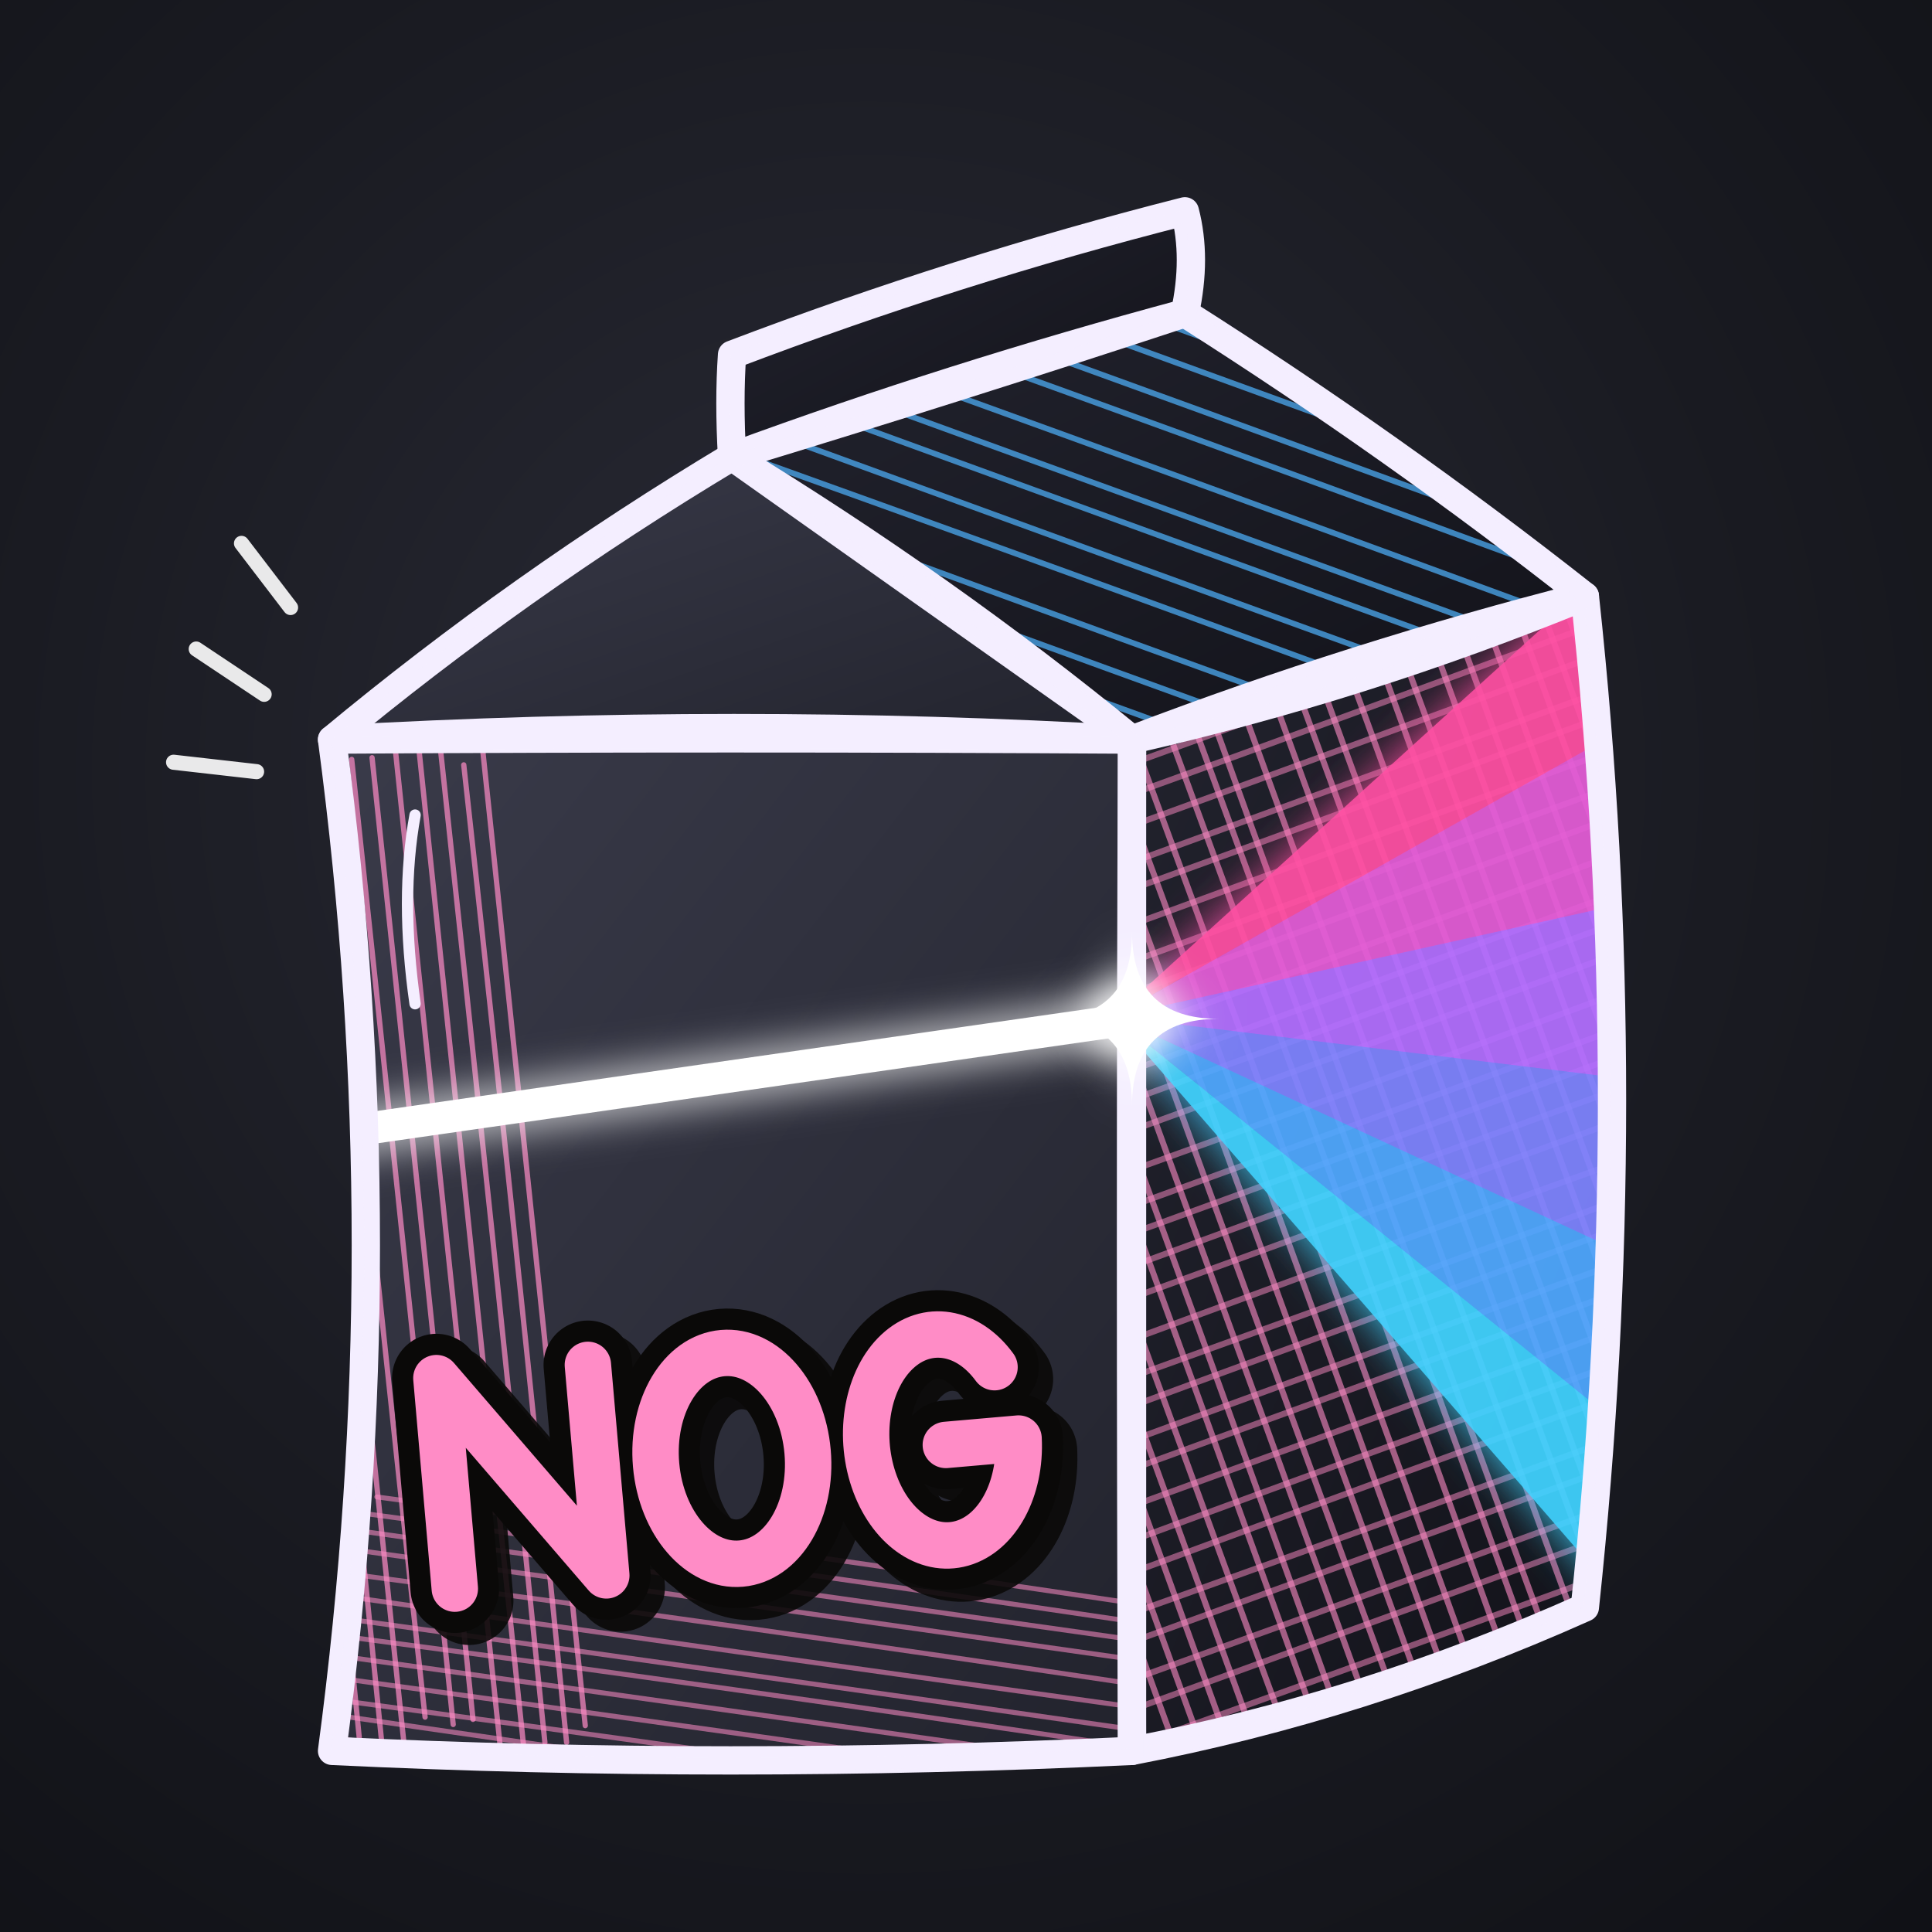
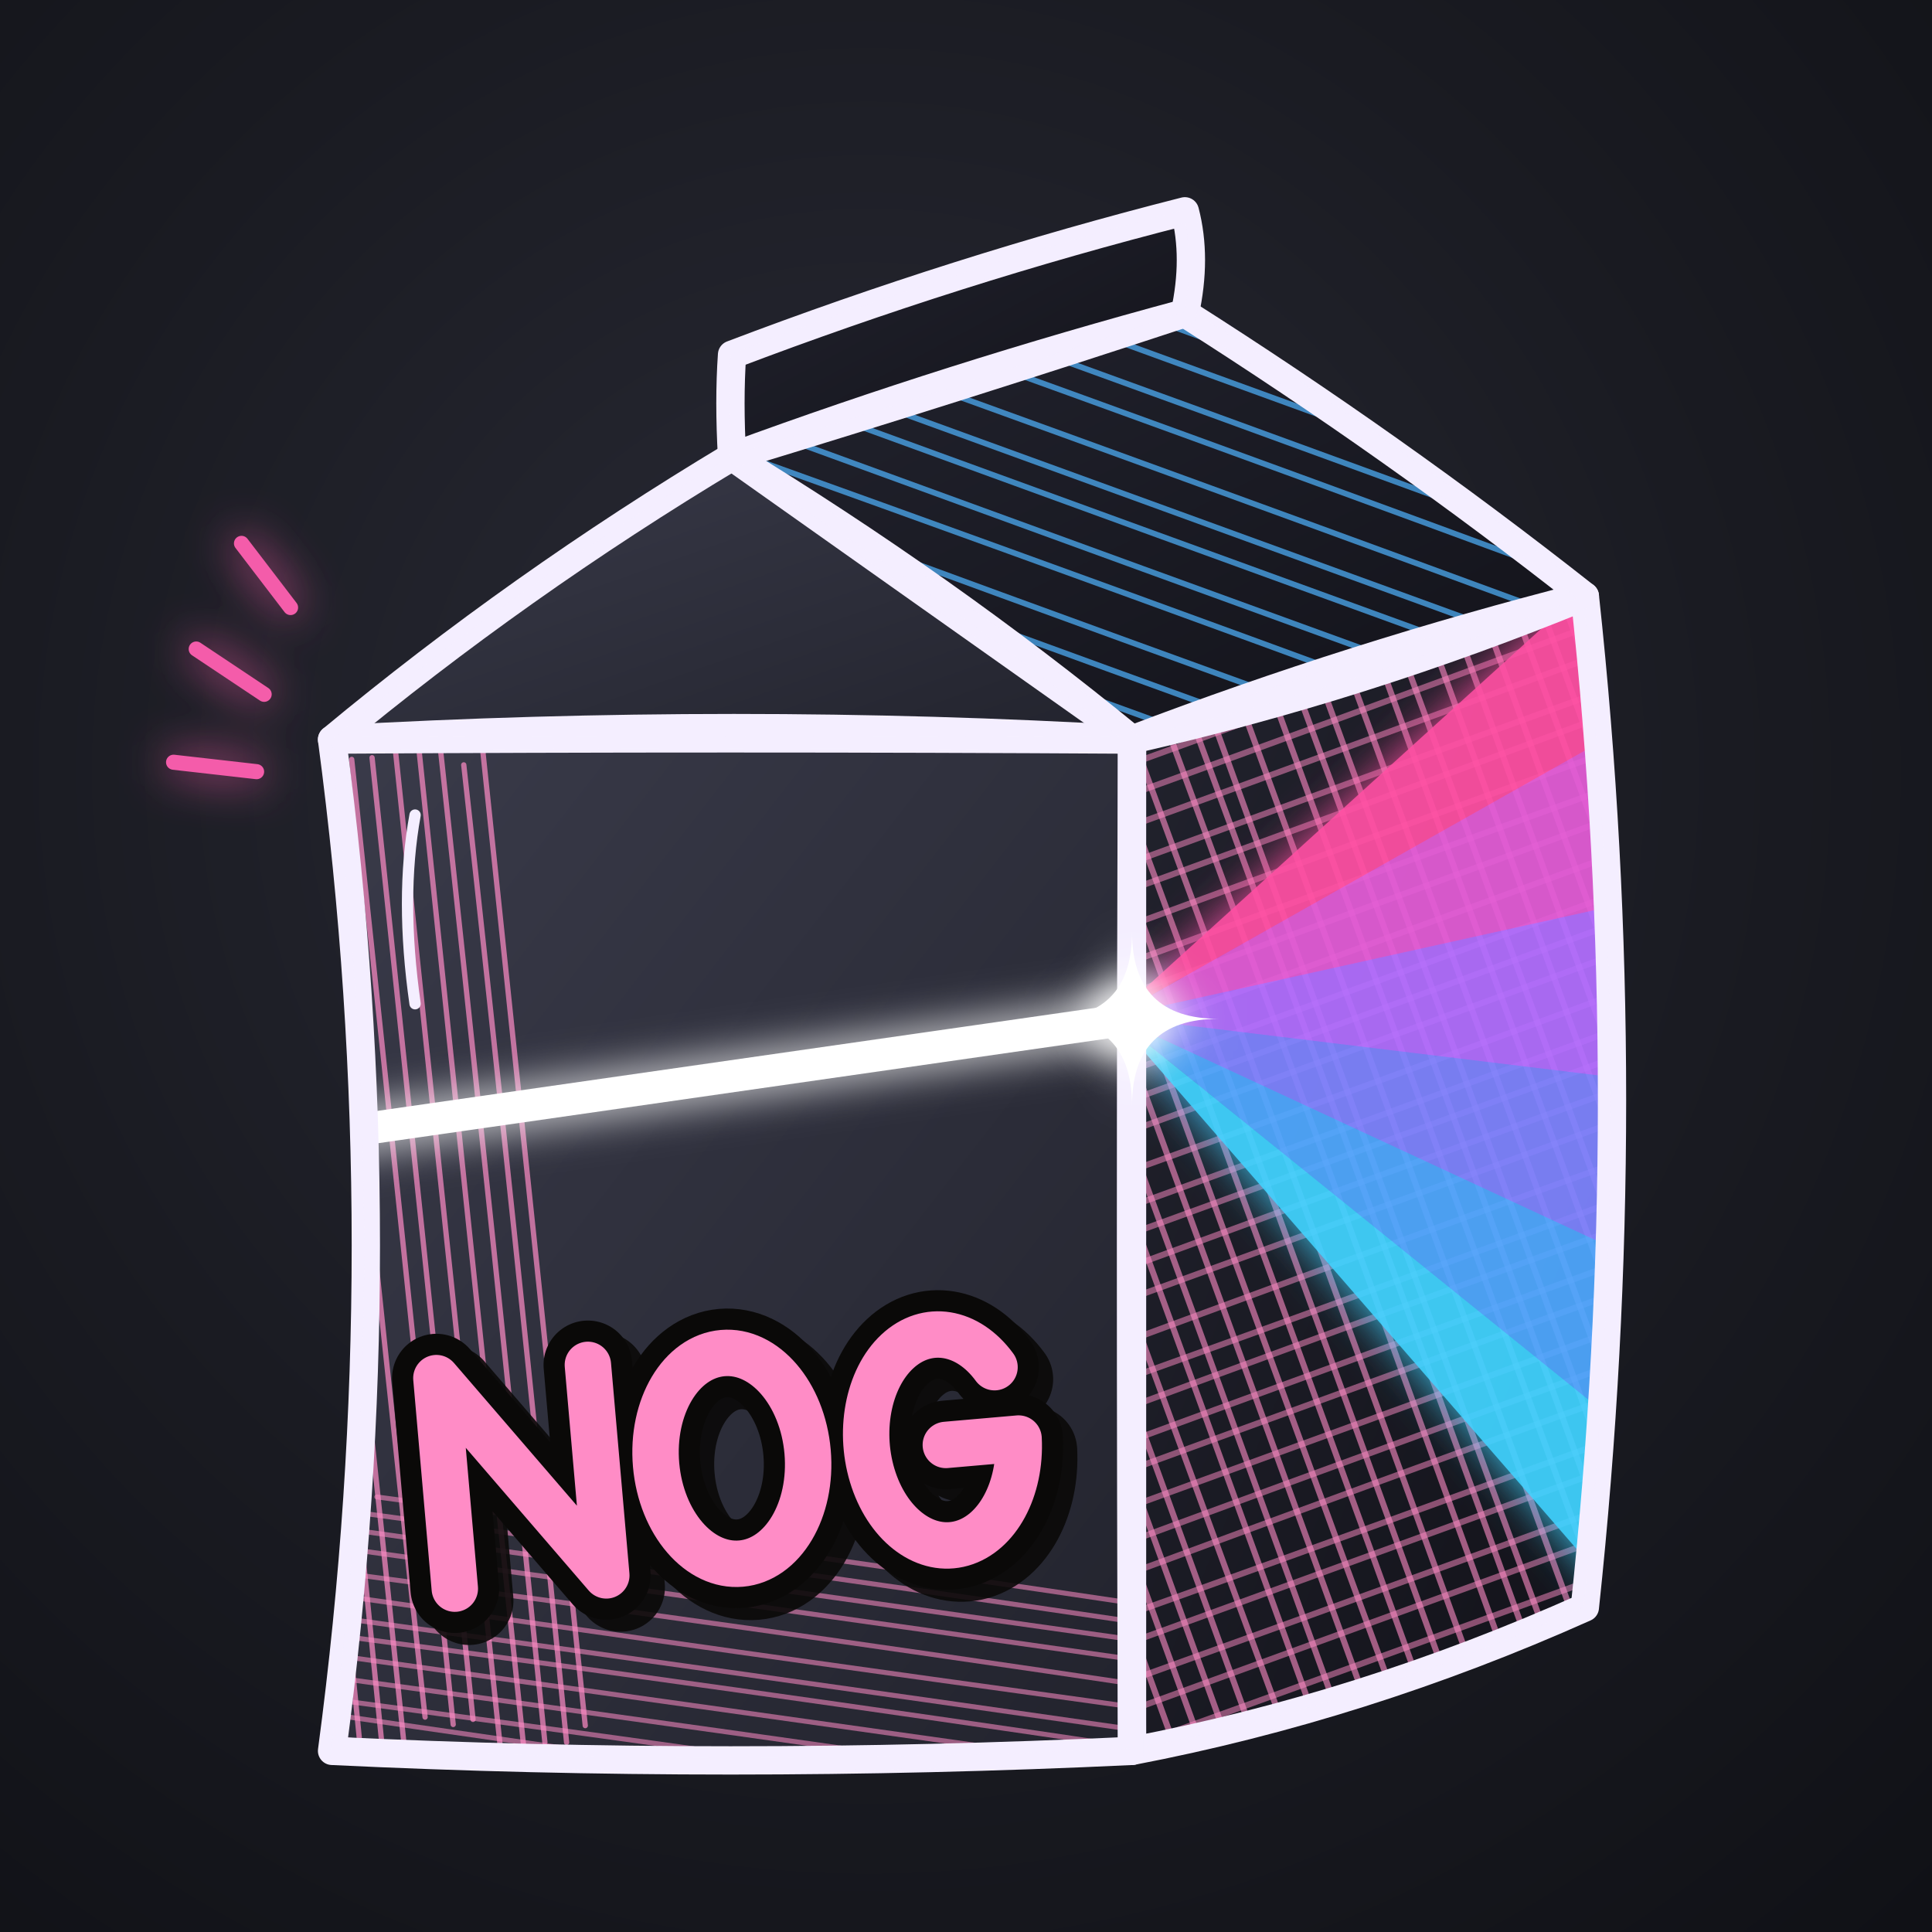
<svg xmlns="http://www.w3.org/2000/svg" viewBox="0 0 1024 1024" width="1024" height="1024">
  <defs>
    <radialGradient id="bg" cx="45%" cy="40%" r="80%">
      <stop offset="0" stop-color="#2a2b36" />
      <stop offset=".55" stop-color="#1a1b22" />
      <stop offset="1" stop-color="#101116" />
    </radialGradient>
    <linearGradient id="glass" x1="0" y1="0" x2="1" y2="1">
      <stop offset="0" stop-color="#fff" stop-opacity=".26" />
      <stop offset=".55" stop-color="#fff" stop-opacity=".07" />
      <stop offset="1" stop-color="#fff" stop-opacity=".16" />
    </linearGradient>
    <linearGradient id="glassSide" x1="0" y1="0" x2="1" y2="1">
      <stop offset="0" stop-color="#fff" stop-opacity=".12" />
      <stop offset="1" stop-color="#fff" stop-opacity=".04" />
    </linearGradient>
    <linearGradient id="rim" x1="0" y1="1" x2="1" y2="0">
      <stop offset="0" stop-color="#4FB3FF" />
      <stop offset=".5" stop-color="#E9E6FF" />
      <stop offset="1" stop-color="#FF5FB0" />
    </linearGradient>
    <linearGradient id="inner" x1="0" y1="1" x2="1" y2="0">
      <stop offset="0" stop-color="#fff" stop-opacity=".95" />
      <stop offset="1" stop-color="#fff" stop-opacity=".55" />
    </linearGradient>
    <linearGradient id="gridfade" x1="0" y1="0" x2="0" y2="1">
      <stop offset="0" stop-color="#FF5FB0" stop-opacity="0" />
      <stop offset=".4" stop-color="#C77DFF" stop-opacity=".45" />
      <stop offset="1" stop-color="#4FB3FF" stop-opacity=".8" />
    </linearGradient>
    <filter id="glow" x="-20%" y="-20%" width="140%" height="140%">
      <feGaussianBlur stdDeviation="13" result="b" />
      <feMerge>
        <feMergeNode in="b" />
        <feMergeNode in="SourceGraphic" />
      </feMerge>
    </filter>
    <filter id="soft" x="-20%" y="-20%" width="140%" height="140%">
      <feGaussianBlur stdDeviation="6" result="b" />
      <feMerge>
        <feMergeNode in="b" />
        <feMergeNode in="SourceGraphic" />
      </feMerge>
    </filter>
    <clipPath id="below">
      <rect x="0" y="838" width="1024" height="300" />
    </clipPath>
    <clipPath id="cSide">
      <path d="M600.0 392.0 Q717.5 347.2 840.0 316.0 Q868.8 582.2 840.0 852.0 Q722.4 904.6 600.0 928.0 Q598.9 661.6 600.0 392.0 Z" />
    </clipPath>
    <clipPath id="cRoof">
      <path d="M388.0 242.0 Q504.2 199.3 628.0 166.0 Q739.4 236.7 840.0 316.0 Q722.5 364.2 600.0 392.0 Q495.2 317.8 388.0 242.0 Z" />
    </clipPath>
    <clipPath id="cFront">
      <path d="M176.0 928.0 Q211.8 660.3 176.0 392.0 Q390.1 379.8 600.0 392.0 Q600.0 660.4 600.0 928.0 Q386.4 938.1 176.0 928.0 Z" />
    </clipPath>
    <filter id="beamGlow" filterUnits="userSpaceOnUse" x="0" y="0" width="1024" height="1024">
      <feGaussianBlur stdDeviation="12" result="b" />
      <feMerge>
        <feMergeNode in="b" />
        <feMergeNode in="SourceGraphic" />
      </feMerge>
    </filter>
    <linearGradient id="paper" x1="0" y1="0" x2="1" y2="1">
      <stop offset="0" stop-color="#FBF3E0" />
      <stop offset="1" stop-color="#E9DCC0" />
    </linearGradient>
    <linearGradient id="paperSide" x1="0" y1="0" x2="1" y2="1">
      <stop offset="0" stop-color="#E2D3B4" />
      <stop offset="1" stop-color="#CDBB98" />
    </linearGradient>
    <linearGradient id="darkFront" x1="0" y1="0" x2="1" y2="1">
      <stop offset="0" stop-color="#3a3b4a" />
      <stop offset="1" stop-color="#22232d" />
    </linearGradient>
    <linearGradient id="darkSide" x1="0" y1="0" x2="1" y2="1">
      <stop offset="0" stop-color="#22232e" />
      <stop offset="1" stop-color="#121219" />
    </linearGradient>
  </defs>
  <rect width="1024" height="1024" fill="url(#bg)" />
  <path d="M600.0 392.0 Q717.5 347.2 840.0 316.0 Q868.8 582.2 840.0 852.0 Q722.4 904.6 600.0 928.0 Q598.9 661.6 600.0 392.0 Z" fill="url(#darkSide)" />
  <g clip-path="url(#cSide)" stroke="#FF8CC6" stroke-width="3.2" stroke-linecap="round" fill="none" opacity="0.6">
    <path d="M841.7 216.1 Q959.3 538.5 1077.4 863.7" />
    <path d="M830.0 228.6 Q944.3 544.0 1065.5 875.5" />
    <path d="M812.6 218.4 Q934.0 547.7 1052.3 876.7" />
    <path d="M794.9 225.2 Q913.2 555.3 1027.6 864.6" />
    <path d="M792.1 253.4 Q902.6 559.2 1015.8 868.0" />
    <path d="M772.6 240.2 Q891.1 563.4 1005.5 880.2" />
    <path d="M755.3 239.6 Q874.1 569.5 995.9 900.8" />
    <path d="M742.3 249.6 Q858.8 575.1 975.5 890.3" />
    <path d="M722.8 239.1 Q845.4 580.0 956.7 881.8" />
    <path d="M713.3 264.8 Q831.4 585.1 951.1 918.2" />
    <path d="M700.8 266.5 Q817.7 590.1 942.0 929.4" />
    <path d="M677.8 254.0 Q802.2 595.7 914.2 903.4" />
    <path d="M669.7 278.5 Q787.3 601.1 899.8 910.8" />
    <path d="M657.5 284.0 Q775.9 605.3 898.8 947.1" />
    <path d="M643.9 284.6 Q762.3 610.3 881.5 937.3" />
    <path d="M627.6 290.3 Q746.1 616.1 866.0 945.3" />
    <path d="M617.7 311.7 Q729.4 622.2 845.3 937.1" />
    <path d="M597.1 287.5 Q721.6 625.1 843.3 964.0" />
    <path d="M592.0 313.7 Q708.6 629.8 818.0 934.8" />
    <path d="M579.1 333.1 Q690.9 636.2 802.8 947.5" />
    <path d="M555.0 310.0 Q677.6 641.1 797.7 976.7" />
    <path d="M551.4 342.1 Q663.6 646.2 785.3 984.6" />
    <path d="M524.9 310.9 Q648.0 651.8 766.5 974.7" />
    <path d="M510.4 316.1 Q635.5 656.4 758.5 997.8" />
    <path d="M508.5 358.0 Q620.8 661.8 736.3 983.9" />
    <path d="M489.1 341.4 Q608.9 666.1 730.4 1004.4" />
    <path d="M480.2 364.4 Q590.8 672.7 713.3 1004.6" />
    <path d="M457.8 353.6 Q577.1 677.7 697.1 1011.1" />
    <path d="M450.6 374.5 Q564.0 682.4 674.6 989.7" />
    <path d="M425.8 346.2 Q550.8 687.2 670.0 1017.3" />
    <path d="M414.0 353.0 Q538.2 691.8 647.2 993.5" />
    <path d="M404.9 377.6 Q521.1 698.0 639.0 1020.8" />
    <path d="M390.1 380.9 Q506.8 703.2 630.7 1042.0" />
  </g>
  <g clip-path="url(#cSide)" stroke="#FF8CC6" stroke-width="3.2" stroke-linecap="round" fill="none" opacity="0.5">
    <path d="M394.1 367.4 Q608.6 288.5 819.3 212.7" />
    <path d="M397.5 385.9 Q614.7 305.2 834.1 227.0" />
    <path d="M392.7 400.9 Q619.1 317.4 836.0 239.6" />
    <path d="M397.6 420.3 Q626.9 338.7 839.9 259.3" />
    <path d="M422.6 428.7 Q632.3 353.6 867.9 266.6" />
    <path d="M405.2 456.2 Q638.8 371.4 856.4 291.9" />
    <path d="M412.9 472.0 Q645.2 389.0 867.1 306.7" />
    <path d="M420.9 485.1 Q650.4 403.4 885.3 316.1" />
    <path d="M445.9 493.0 Q655.7 418.0 889.1 331.7" />
    <path d="M450.3 511.7 Q661.7 434.2 899.1 348.3" />
    <path d="M449.7 525.0 Q666.7 448.0 893.7 363.4" />
    <path d="M456.8 542.6 Q672.2 463.2 885.6 386.6" />
    <path d="M468.3 557.8 Q678.5 480.6 901.5 400.1" />
    <path d="M468.6 573.9 Q684.1 495.9 916.2 410.9" />
    <path d="M468.4 593.9 Q690.6 513.7 924.5 427.9" />
    <path d="M468.2 614.4 Q697.5 532.7 925.3 448.1" />
    <path d="M472.0 628.9 Q702.4 546.1 939.6 458.7" />
    <path d="M482.9 641.5 Q707.6 560.3 937.4 476.1" />
    <path d="M485.0 661.3 Q714.7 579.8 949.6 492.2" />
    <path d="M483.0 681.4 Q720.4 595.7 941.9 514.3" />
    <path d="M508.0 687.0 Q725.1 608.4 935.3 531.5" />
    <path d="M498.5 708.5 Q730.2 622.7 961.3 540.0" />
    <path d="M504.2 722.7 Q736.0 638.5 949.7 560.5" />
    <path d="M531.7 735.3 Q742.6 656.6 957.9 580.2" />
    <path d="M514.1 760.6 Q749.7 676.3 965.1 596.4" />
    <path d="M528.3 771.8 Q754.0 687.9 990.2 603.6" />
    <path d="M529.4 789.3 Q760.0 704.4 982.9 624.2" />
    <path d="M535.8 802.0 Q765.1 718.5 982.2 639.5" />
    <path d="M547.5 817.3 Q771.4 735.9 993.4 655.0" />
    <path d="M567.2 828.6 Q777.0 751.1 993.7 673.3" />
    <path d="M550.5 851.9 Q782.3 765.6 1010.3 684.6" />
    <path d="M568.0 866.4 Q790.1 787.2 1015.3 703.6" />
    <path d="M573.3 879.9 Q794.6 799.6 1005.8 722.5" />
    <path d="M573.7 899.7 Q801.3 817.9 1010.3 740.8" />
    <path d="M578.5 914.0 Q806.2 831.2 1027.0 750.7" />
    <path d="M580.1 932.9 Q812.7 849.2 1033.8 767.8" />
    <path d="M593.7 947.6 Q818.7 865.8 1043.8 783.8" />
    <path d="M599.8 962.0 Q823.7 879.5 1061.5 794.0" />
    <path d="M616.6 977.0 Q831.2 899.9 1055.3 817.3" />
    <path d="M604.8 994.3 Q835.3 911.2 1058.0 829.3" />
    <path d="M616.1 1007.1 Q840.6 925.8 1052.4 848.3" />
    <path d="M613.3 1032.5 Q848.7 948.2 1060.1 869.8" />
  </g>
  <g clip-path="url(#cSide)">
    <g filter="url(#beamGlow)" opacity=".93">
      <polygon points="600.0,530.0 880,276.0 880,375.3 600.0,533.3" fill="#FF4FA3" />
      <polygon points="600.0,533.3 880,375.3 880,474.7 600.0,536.7" fill="#E35CD6" />
      <polygon points="600.0,536.7 880,474.7 880,574.0 600.0,540.0" fill="#B26EFF" />
      <polygon points="600.0,540.0 880,574.0 880,673.3 600.0,543.3" fill="#7E84FF" />
      <polygon points="600.0,543.3 880,673.3 880,772.7 600.0,546.7" fill="#4FA8FF" />
      <polygon points="600.0,546.7 880,772.7 880,872.0 600.0,550.0" fill="#3FD3FF" />
    </g>
  </g>
  <path d="M388.0 242.0 Q504.2 199.3 628.0 166.0 Q739.4 236.7 840.0 316.0 Q722.5 364.2 600.0 392.0 Q495.2 317.8 388.0 242.0 Z" fill="url(#darkSide)" />
  <g clip-path="url(#cRoof)" stroke="#4FB3FF" stroke-width="3" stroke-linecap="round" fill="none" opacity="0.7">
    <path d="M438.2 -9.7 Q686.6 79.4 944.8 174.7" />
    <path d="M426.0 7.1 Q679.4 99.2 933.2 191.7" />
    <path d="M412.6 19.8 Q674.0 114.2 920.7 204.8" />
    <path d="M422.7 45.5 Q666.1 136.0 908.0 222.2" />
    <path d="M399.8 53.3 Q661.4 148.8 907.1 237.9" />
    <path d="M407.9 75.2 Q654.9 166.5 896.5 253.0" />
    <path d="M389.5 87.7 Q648.6 184.0 918.4 280.2" />
    <path d="M397.2 109.7 Q642.9 199.5 895.0 290.9" />
    <path d="M393.5 129.6 Q636.5 217.2 886.2 309.0" />
    <path d="M377.0 140.0 Q631.5 231.0 870.5 319.6" />
    <path d="M374.6 162.1 Q624.0 251.7 887.7 348.9" />
    <path d="M362.1 176.8 Q617.4 269.6 873.6 362.9" />
    <path d="M365.9 193.3 Q612.5 283.2 862.9 374.2" />
    <path d="M362.7 212.9 Q605.8 301.6 848.6 389.8" />
    <path d="M335.7 220.5 Q600.8 315.2 864.7 413.0" />
    <path d="M341.0 245.5 Q592.3 338.7 855.6 432.8" />
    <path d="M343.0 265.2 Q586.5 354.6 829.7 442.3" />
    <path d="M343.3 283.7 Q580.5 370.9 845.9 466.7" />
    <path d="M320.0 296.9 Q574.3 388.1 816.8 477.7" />
    <path d="M308.1 308.5 Q568.5 404.1 825.3 496.7" />
    <path d="M304.8 324.6 Q563.5 417.9 805.2 506.7" />
    <path d="M319.8 349.1 Q557.7 433.6 808.9 527.1" />
    <path d="M285.3 358.7 Q549.6 455.9 814.0 551.2" />
    <path d="M288.0 379.4 Q543.5 472.7 796.3 564.4" />
  </g>
  <path d="M176.0 928.0 Q211.8 660.3 176.0 392.0 Q390.1 379.8 600.0 392.0 Q600.0 660.4 600.0 928.0 Q386.4 938.1 176.0 928.0 Z" fill="url(#darkFront)" />
  <g clip-path="url(#cFront)" stroke="#FF8CC6" stroke-width="2.8" stroke-linecap="round" fill="none" opacity="0.7">
    <path d="M255.8 397.1 Q282.5 651.4 310.2 914.6" />
    <path d="M245.8 405.4 Q273.2 652.4 300.3 923.5" />
    <path d="M231.8 381.8 Q261.3 653.7 288.8 923.5" />
    <path d="M220.8 385.2 Q248.9 655.0 277.5 925.2" />
    <path d="M207.5 377.9 Q236.6 656.3 265.6 930.1" />
    <path d="M197.2 401.6 Q224.4 657.5 250.7 911.3" />
    <path d="M186.4 402.5 Q213.8 658.7 240.2 914.0" />
    <path d="M170.6 389.5 Q197.7 660.3 225.3 910.1" />
    <path d="M160.4 412.9 Q186.4 661.5 215.2 934.4" />
    <path d="M148.2 409.0 Q176.3 662.6 203.0 930.3" />
    <path d="M134.2 386.7 Q165.3 663.7 190.4 920.9" />
    <path d="M124.4 400.6 Q152.3 665.1 181.3 941.8" />
    <path d="M111.8 398.1 Q138.6 666.6 166.4 916.9" />
    <path d="M97.8 395.4 Q126.9 667.8 155.9 947.7" />
  </g>
  <g clip-path="url(#cFront)" stroke="#FF8CC6" stroke-width="2.6" stroke-linecap="round" fill="none" opacity="0.55">
    <path d="M199.7 793.4 Q399.0 819.8 599.4 849.6" />
    <path d="M184.2 801.0 Q397.6 829.5 607.8 860.6" />
    <path d="M183.4 810.4 Q396.1 840.2 614.8 871.1" />
    <path d="M172.3 819.3 Q394.7 850.3 600.2 879.5" />
    <path d="M188.0 834.6 Q393.1 861.6 607.9 893.6" />
    <path d="M182.4 846.0 Q391.1 875.8 598.1 904.4" />
    <path d="M174.6 856.8 Q389.6 886.4 593.8 915.7" />
    <path d="M181.4 867.2 Q388.5 894.6 604.5 926.7" />
    <path d="M181.4 877.9 Q386.8 906.6 595.5 936.1" />
    <path d="M165.4 887.5 Q385.2 917.6 605.0 949.2" />
    <path d="M164.1 899.1 Q383.7 928.3 605.1 961.1" />
    <path d="M165.2 907.2 Q382.2 939.0 591.7 967.2" />
    <path d="M166.0 919.6 Q380.8 949.0 597.6 980.3" />
    <path d="M169.1 933.0 Q379.2 960.9 596.7 993.0" />
    <path d="M171.8 944.5 Q377.6 972.3 579.8 1001.8" />
  </g>
  <g clip-path="url(#cFront)">
    <line x1="140" y1="606" x2="600" y2="540" stroke="#fff" stroke-width="17" stroke-linecap="round" filter="url(#beamGlow)" />
    <line x1="140" y1="606" x2="600" y2="540" stroke="#fff" stroke-width="3" stroke-linecap="round" opacity="0.0" />
  </g>
  <path d="M176.0 392.0 Q275.0 309.8 388.0 242.0 Q500.7 310.6 600.0 392.0 Q386.4 390.7 176.0 392.0 Z" fill="url(#darkFront)" />
  <path d="M388.0 242.0 Q386.3 212.6 388.0 188.0 Q507.4 142.6 628.0 112.0 Q634.4 136.6 628.0 166.0 Q509.9 204.9 388.0 242.0 Z" fill="url(#darkSide)" />
  <path d="M600.0 392.0 Q717.5 347.2 840.0 316.0 Q868.8 582.2 840.0 852.0 Q722.4 904.6 600.0 928.0 Q598.9 661.6 600.0 392.0 Z" fill="none" stroke="#F4EEFF" stroke-width="15" stroke-linejoin="round" stroke-linecap="round" />
  <path d="M600.0 392.0 Q717.5 347.2 840.0 316.0 Q868.8 582.2 840.0 852.0 Q722.4 904.6 600.0 928.0 Q598.9 661.6 600.0 392.0 Z" fill="none" stroke="#F4EEFF" stroke-width="6.8" stroke-linejoin="round" stroke-linecap="round" transform="translate(2.5 2)" opacity=".85" />
  <path d="M388.0 242.0 Q504.2 199.3 628.0 166.0 Q739.4 236.7 840.0 316.0 Q722.5 364.2 600.0 392.0 Q495.2 317.8 388.0 242.0 Z" fill="none" stroke="#F4EEFF" stroke-width="15" stroke-linejoin="round" stroke-linecap="round" />
  <path d="M388.0 242.0 Q504.2 199.3 628.0 166.0 Q739.4 236.7 840.0 316.0 Q722.5 364.2 600.0 392.0 Q495.2 317.8 388.0 242.0 Z" fill="none" stroke="#F4EEFF" stroke-width="6.8" stroke-linejoin="round" stroke-linecap="round" transform="translate(2.5 2)" opacity=".85" />
  <path d="M176.0 928.0 Q211.8 660.3 176.0 392.0 Q390.1 379.8 600.0 392.0 Q600.0 660.4 600.0 928.0 Q386.4 938.1 176.0 928.0 Z" fill="none" stroke="#F4EEFF" stroke-width="15" stroke-linejoin="round" stroke-linecap="round" />
  <path d="M176.0 928.0 Q211.8 660.3 176.0 392.0 Q390.1 379.8 600.0 392.0 Q600.0 660.4 600.0 928.0 Q386.4 938.1 176.0 928.0 Z" fill="none" stroke="#F4EEFF" stroke-width="6.8" stroke-linejoin="round" stroke-linecap="round" transform="translate(2.5 2)" opacity=".85" />
  <path d="M176.0 392.0 Q275.0 309.8 388.0 242.0 Q500.7 310.6 600.0 392.0 Q386.4 390.7 176.0 392.0 Z" fill="none" stroke="#F4EEFF" stroke-width="15" stroke-linejoin="round" stroke-linecap="round" />
  <path d="M176.0 392.0 Q275.0 309.8 388.0 242.0 Q500.7 310.6 600.0 392.0 Q386.4 390.7 176.0 392.0 Z" fill="none" stroke="#F4EEFF" stroke-width="6.8" stroke-linejoin="round" stroke-linecap="round" transform="translate(2.5 2)" opacity=".85" />
  <path d="M388.0 242.0 Q386.3 212.6 388.0 188.0 Q507.4 142.6 628.0 112.0 Q634.4 136.6 628.0 166.0 Q509.9 204.9 388.0 242.0 Z" fill="none" stroke="#F4EEFF" stroke-width="15" stroke-linejoin="round" stroke-linecap="round" />
  <path d="M388.0 242.0 Q386.3 212.6 388.0 188.0 Q507.4 142.6 628.0 112.0 Q634.4 136.6 628.0 166.0 Q509.9 204.9 388.0 242.0 Z" fill="none" stroke="#F4EEFF" stroke-width="6.8" stroke-linejoin="round" stroke-linecap="round" transform="translate(2.5 2)" opacity=".85" />
  <circle cx="600" cy="540" r="15" fill="#fff" filter="url(#beamGlow)" />
  <path d="M600 494 Q600 540 646 540 Q600 540 600 586 Q600 540 554 540 Q600 540 600 494 Z" fill="#fff" filter="url(#beamGlow)" />
  <g stroke="#F4EEFF" stroke-width="6" stroke-linecap="round" fill="none">
    <path d="M220 432 q-8 44 0 100" />
  </g>
-   <g stroke="#fff" stroke-width="8" stroke-linecap="round" opacity=".9">
+   <g stroke="#FF5FB0" stroke-width="8" stroke-linecap="round" opacity=".95" filter="url(#beamGlow)">
    <line x1="104" y1="344" x2="140" y2="368" />
    <line x1="92" y1="404" x2="136" y2="409" />
    <line x1="128" y1="288" x2="154" y2="322" />
  </g>
  <g transform="rotate(-5 400 800)">
    <g transform="translate(7 7)" opacity=".9" fill="none" stroke="#0A0908" stroke-width="47.0" stroke-linecap="round" stroke-linejoin="round">
      <polyline points="238.0,828.0 238.0,716.0 318.6,828.0 318.6,716.0" />
      <ellipse cx="390.3" cy="772.0" rx="40.3" ry="56.0" />
      <path d="M533.2 736.0 A40.3 56.0 0 1 0 542.6 774.8 L503.9 774.8" />
    </g>
    <g fill="none" stroke="#0A0908" stroke-width="47.0" stroke-linecap="round" stroke-linejoin="round">
      <polyline points="238.0,828.0 238.0,716.0 318.6,828.0 318.6,716.0" />
      <ellipse cx="390.3" cy="772.0" rx="40.3" ry="56.0" />
      <path d="M533.2 736.0 A40.3 56.0 0 1 0 542.6 774.8 L503.9 774.8" />
    </g>
    <g fill="none" stroke="#FF8CC6" stroke-width="24.6" stroke-linecap="round" stroke-linejoin="round">
      <polyline points="238.0,828.0 238.0,716.0 318.6,828.0 318.6,716.0" />
      <ellipse cx="390.3" cy="772.0" rx="40.3" ry="56.0" />
      <path d="M533.2 736.0 A40.3 56.0 0 1 0 542.6 774.8 L503.9 774.8" />
    </g>
  </g>
</svg>
